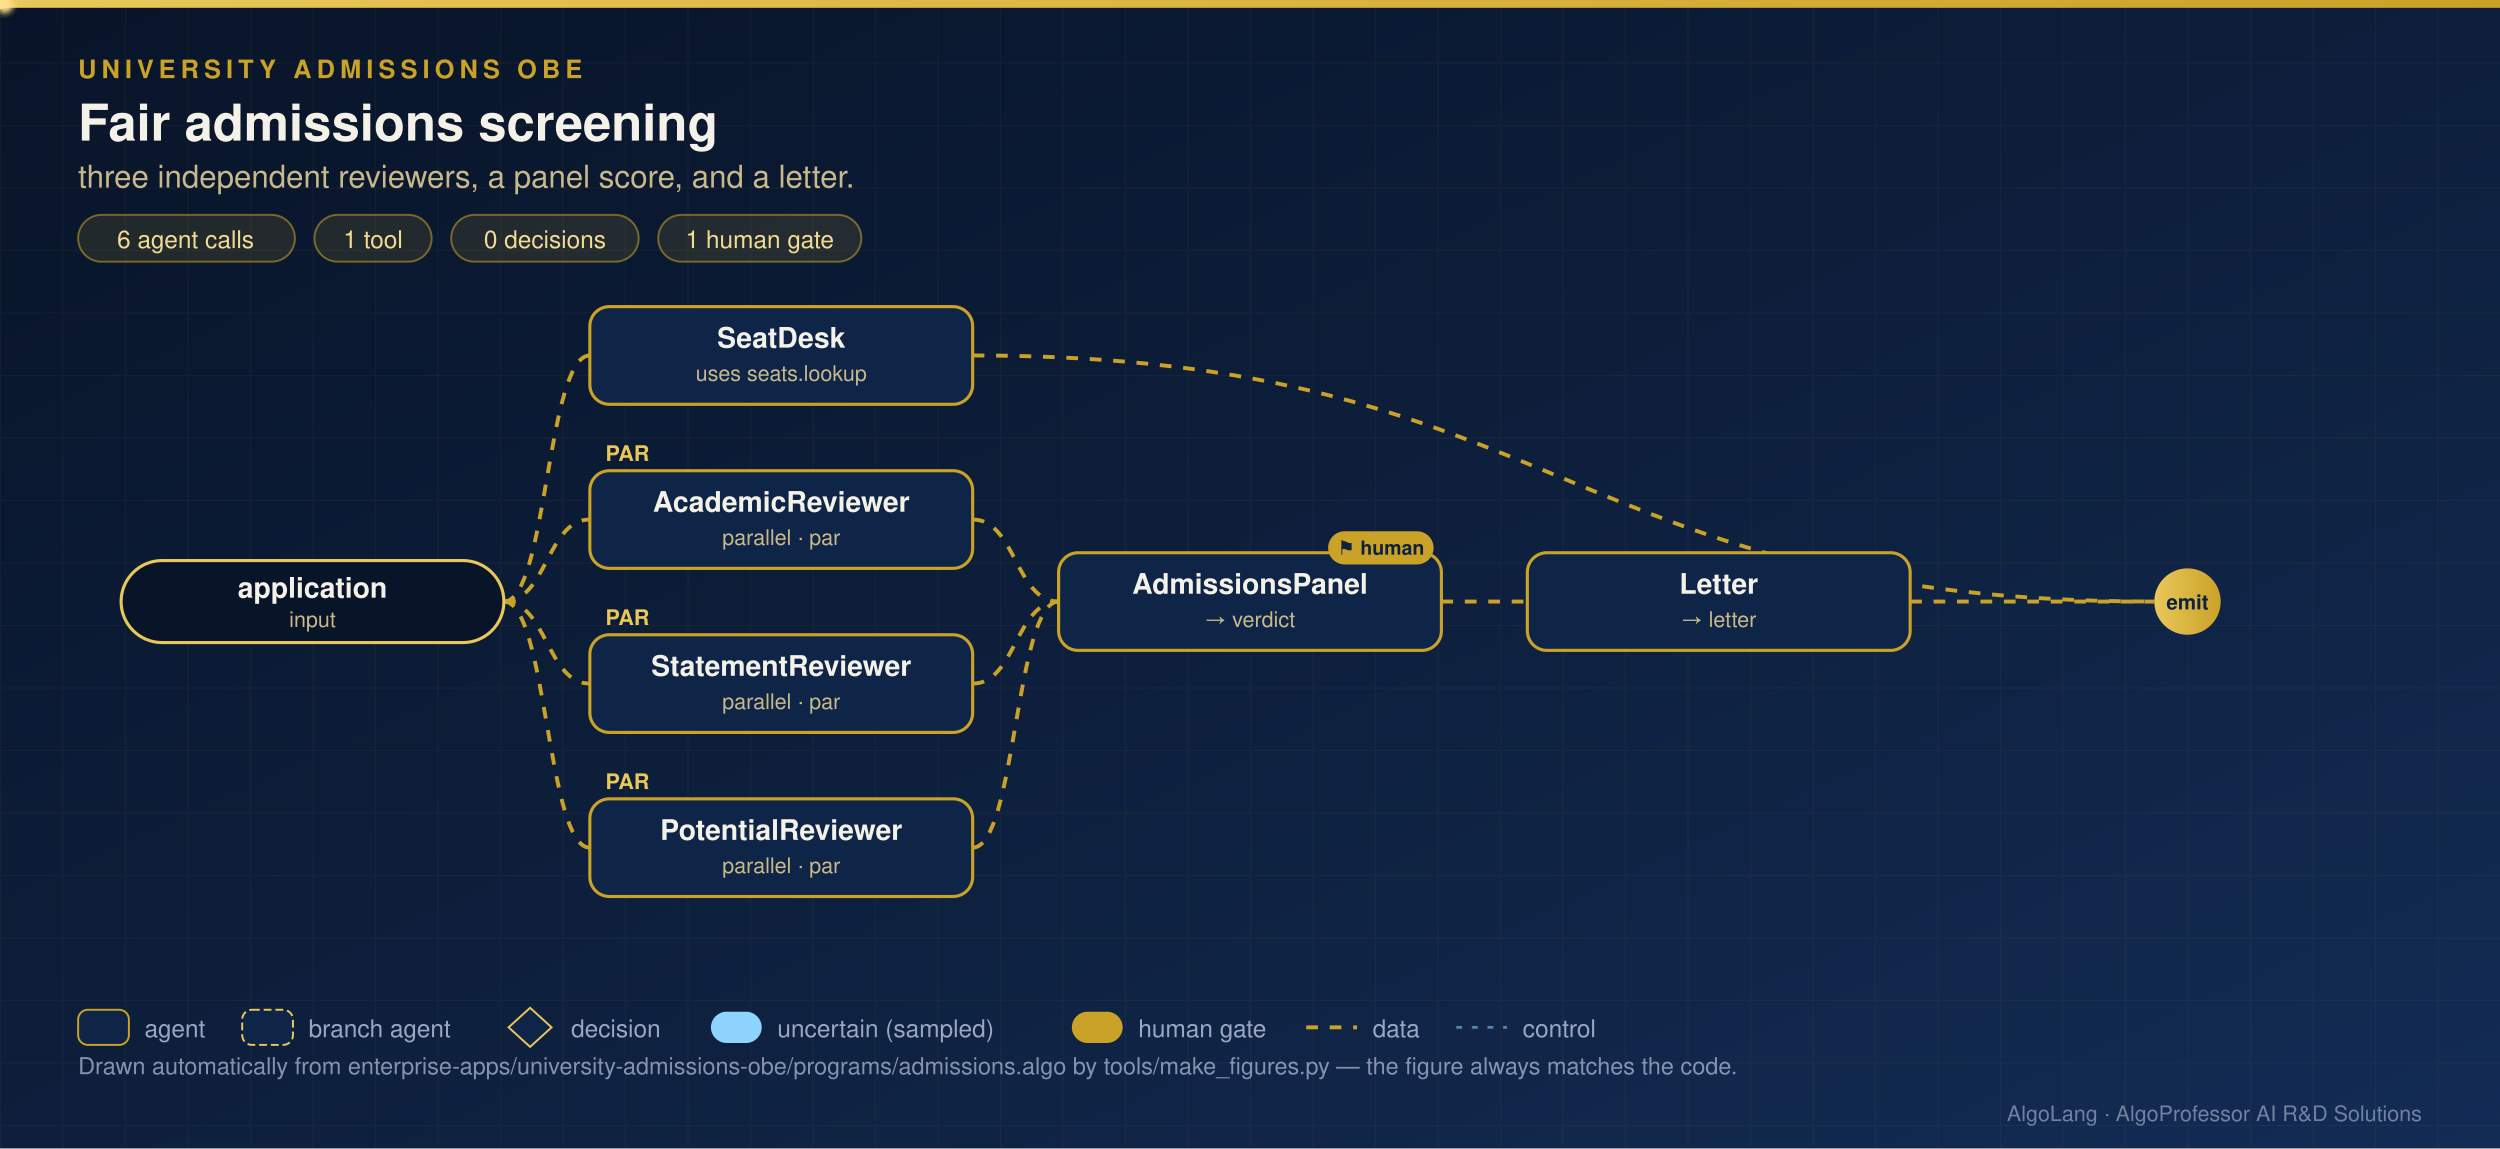
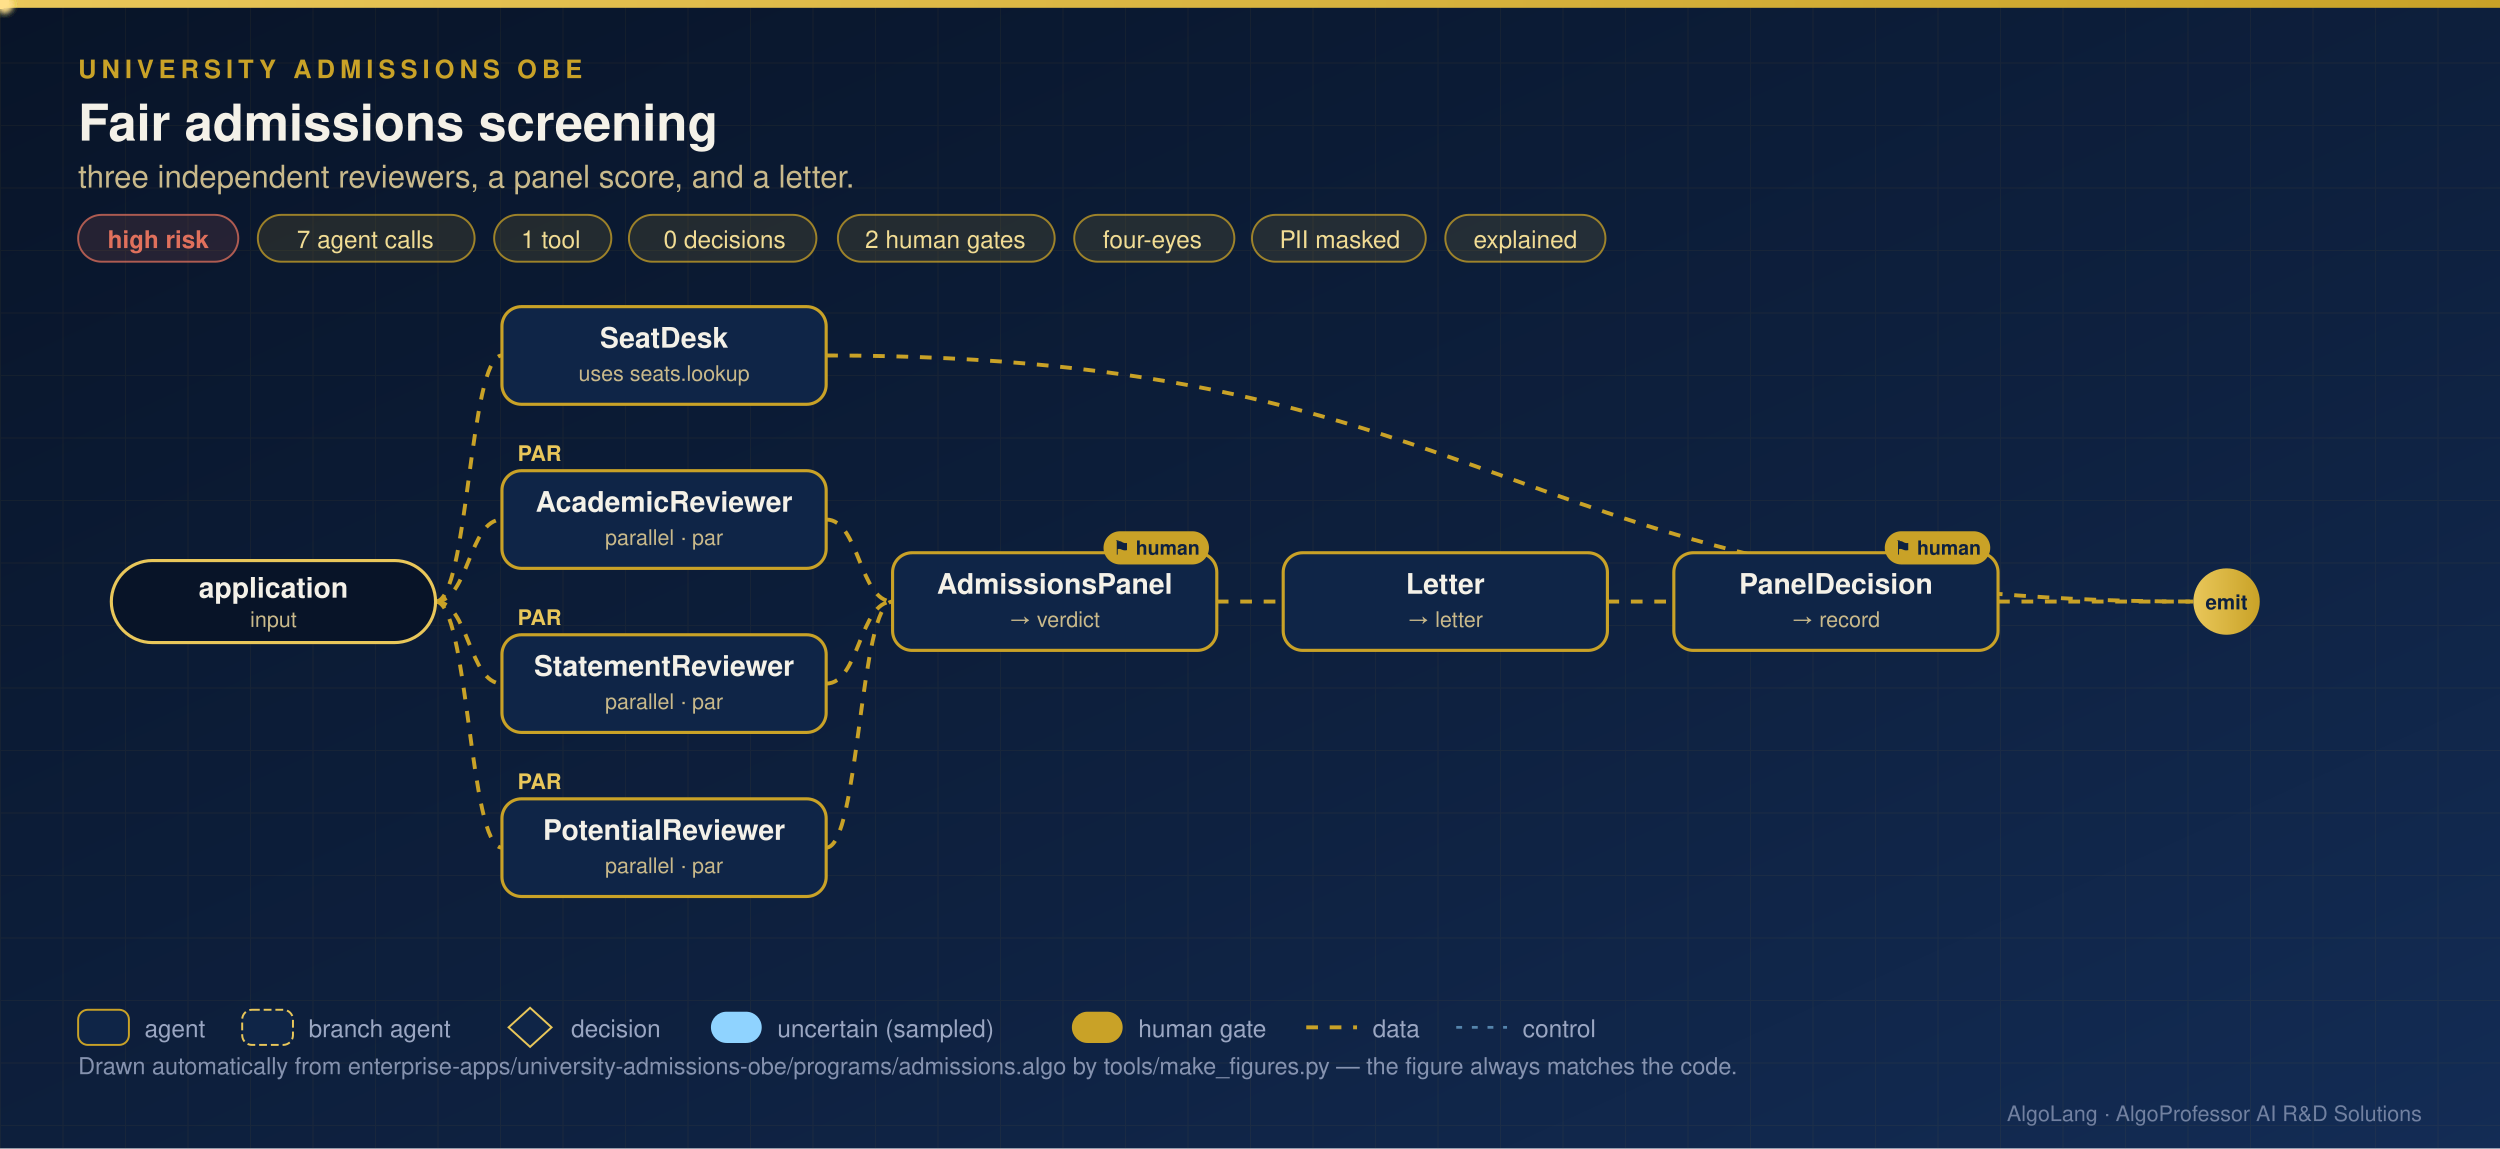
<svg xmlns="http://www.w3.org/2000/svg" viewBox="0 0 1280 588" width="1280" height="588" role="img" aria-label="Fair admissions screening">
  <defs>
    <linearGradient id="bg" x1="0" y1="0" x2="1" y2="1">
      <stop offset="0" stop-color="#081428" />
      <stop offset=".6" stop-color="#0e2140" />
      <stop offset="1" stop-color="#132c55" />
    </linearGradient>
    <linearGradient id="gold" x1="0" x2="1">
      <stop offset="0" stop-color="#e9c75a" />
      <stop offset="1" stop-color="#c9a227" />
    </linearGradient>
    <pattern id="grid" width="32" height="32" patternUnits="userSpaceOnUse">
      <path d="M32 0H0V32" fill="none" stroke="#c9a227" stroke-opacity=".06" />
    </pattern>
    <filter id="soft" x="-50%" y="-50%" width="200%" height="200%">
      <feGaussianBlur stdDeviation="2.5" result="b" />
      <feMerge>
        <feMergeNode in="b" />
        <feMergeNode in="SourceGraphic" />
      </feMerge>
    </filter>
  </defs>
  <style>
    text { font-family: "Segoe UI", "Helvetica Neue", Helvetica, Arial, sans-serif; }
    .mono { font-family: "SFMono-Regular", Consolas, "Liberation Mono", Menlo, monospace; }
    .wire { fill: none; stroke: #c9a227; stroke-width: 2; stroke-dasharray: 6 6; animation: dash 1.1s linear infinite; }
    .ctl { fill: none; stroke: #8fd3ff; stroke-opacity: .55; stroke-width: 1.4; stroke-dasharray: 3 5; animation: dash 2.2s linear infinite; }
    .card { fill: #0f2547; stroke: #c9a227; stroke-opacity: .75; stroke-width: 1.4; }
    .glow { animation: glow 3.6s ease-in-out infinite; }
    .rise { animation: rise 1.2s cubic-bezier(.2,.8,.2,1) both; }
    .fade { opacity: 0; animation: fade 7s ease-in-out infinite; }
    .pulse { animation: pulse 2.4s ease-in-out infinite; }
    @keyframes dash { to { stroke-dashoffset: -24; } }
    @keyframes glow { 0%, 100% { stroke-opacity: .35; } 50% { stroke-opacity: 1; } }
    @keyframes rise { from { transform: translateY(12px); } to { transform: none; } }
    @keyframes fade { 0%, 6% { opacity: 0; } 14%, 88% { opacity: 1; } 100% { opacity: 0; } }
    @keyframes pulse { 0%, 100% { opacity: .55; } 50% { opacity: 1; } }
    
    @media (prefers-reduced-motion: reduce) { * { animation: none !important; } .fade { opacity: 1; } }
  </style>
  <rect width="1280" height="588" fill="url(#bg)" />
  <rect width="1280" height="588" fill="url(#grid)" />
  <rect width="1280" height="4" fill="url(#gold)" />
  <text x="40" y="40" fill="#c9a227" font-size="13" letter-spacing="2.6" font-weight="700">UNIVERSITY ADMISSIONS OBE</text>
  <text x="40" y="72" fill="#f4f1e8" font-size="26" font-weight="700">Fair admissions screening</text>
  <text x="40" y="96" fill="#c9b98a" font-size="16">three independent reviewers, a panel score, and a letter.</text>
-   <rect x="40" y="110" width="111" height="24" rx="12" fill="#c9a227" fill-opacity=".13" stroke="#c9a227" stroke-opacity=".55" />
-   <text x="95" y="127" fill="#f1dc94" font-size="12.5" text-anchor="middle">6 agent calls</text>
-   <rect x="161" y="110" width="60" height="24" rx="12" fill="#c9a227" fill-opacity=".13" stroke="#c9a227" stroke-opacity=".55" />
-   <text x="191" y="127" fill="#f1dc94" font-size="12.5" text-anchor="middle">1 tool</text>
-   <rect x="231" y="110" width="96" height="24" rx="12" fill="#c9a227" fill-opacity=".13" stroke="#c9a227" stroke-opacity=".55" />
-   <text x="279" y="127" fill="#f1dc94" font-size="12.5" text-anchor="middle">0 decisions</text>
-   <rect x="337" y="110" width="104" height="24" rx="12" fill="#c9a227" fill-opacity=".13" stroke="#c9a227" stroke-opacity=".55" />
-   <text x="389" y="127" fill="#f1dc94" font-size="12.5" text-anchor="middle">1 human gate</text>
-   <path id="e0" d="M258.0 308.0 C 280.0 308.0, 280.0 182.0, 302.0 182.0" class="wire" />
-   <path id="e1" d="M258.0 308.0 C 280.0 308.0, 280.0 266.0, 302.0 266.0" class="wire" />
-   <path id="e2" d="M258.0 308.0 C 280.0 308.0, 280.0 350.0, 302.0 350.0" class="wire" />
-   <path id="e3" d="M258.0 308.0 C 280.0 308.0, 280.0 434.0, 302.0 434.0" class="wire" />
-   <path id="e4" d="M498.0 266.0 C 520.0 266.0, 520.0 308.0, 542.0 308.0" class="wire" />
-   <path id="e5" d="M498.0 350.0 C 520.0 350.0, 520.0 308.0, 542.0 308.0" class="wire" />
-   <path id="e6" d="M498.0 434.0 C 520.0 434.0, 520.0 308.0, 542.0 308.0" class="wire" />
-   <path id="e7" d="M738.0 308.0 C 760.0 308.0, 760.0 308.0, 782.0 308.0" class="wire" />
-   <path id="e8" d="M498.0 182.0 C 800.5 182.0, 800.5 308.0, 1103.0 308.0" class="wire" />
-   <path id="e9" d="M978.0 308.0 C 1040.5 308.0, 1040.5 308.0, 1103.0 308.0" class="wire" />
+   <rect x="40" y="110" width="82" height="24" rx="12" fill="#e0705c" fill-opacity=".13" stroke="#e0705c" stroke-opacity=".75" />
+   <text x="81" y="127" fill="#e0705c" font-size="12.5" font-weight="700" text-anchor="middle">high risk</text>
+   <rect x="132" y="110" width="111" height="24" rx="12" fill="#c9a227" fill-opacity=".13" stroke="#c9a227" stroke-opacity=".75" />
+   <text x="187" y="127" fill="#f1dc94" font-size="12.5" font-weight="400" text-anchor="middle">7 agent calls</text>
+   <rect x="253" y="110" width="60" height="24" rx="12" fill="#c9a227" fill-opacity=".13" stroke="#c9a227" stroke-opacity=".75" />
+   <text x="282" y="127" fill="#f1dc94" font-size="12.5" font-weight="400" text-anchor="middle">1 tool</text>
+   <rect x="322" y="110" width="96" height="24" rx="12" fill="#c9a227" fill-opacity=".13" stroke="#c9a227" stroke-opacity=".75" />
+   <text x="371" y="127" fill="#f1dc94" font-size="12.5" font-weight="400" text-anchor="middle">0 decisions</text>
+   <rect x="429" y="110" width="111" height="24" rx="12" fill="#c9a227" fill-opacity=".13" stroke="#c9a227" stroke-opacity=".75" />
+   <text x="484" y="127" fill="#f1dc94" font-size="12.5" font-weight="400" text-anchor="middle">2 human gates</text>
+   <rect x="550" y="110" width="82" height="24" rx="12" fill="#c9a227" fill-opacity=".13" stroke="#c9a227" stroke-opacity=".75" />
+   <text x="590" y="127" fill="#f1dc94" font-size="12.5" font-weight="400" text-anchor="middle">four-eyes</text>
+   <rect x="641" y="110" width="89" height="24" rx="12" fill="#c9a227" fill-opacity=".13" stroke="#c9a227" stroke-opacity=".75" />
+   <text x="686" y="127" fill="#f1dc94" font-size="12.5" font-weight="400" text-anchor="middle">PII masked</text>
+   <rect x="740" y="110" width="82" height="24" rx="12" fill="#c9a227" fill-opacity=".13" stroke="#c9a227" stroke-opacity=".75" />
+   <text x="781" y="127" fill="#f1dc94" font-size="12.5" font-weight="400" text-anchor="middle">explained</text>
+   <path id="e0" d="M223.0 308.0 C 240.0 308.0, 240.0 182.0, 257.0 182.0" class="wire" />
+   <path id="e1" d="M223.0 308.0 C 240.0 308.0, 240.0 266.0, 257.0 266.0" class="wire" />
+   <path id="e2" d="M223.0 308.0 C 240.0 308.0, 240.0 350.0, 257.0 350.0" class="wire" />
+   <path id="e3" d="M223.0 308.0 C 240.0 308.0, 240.0 434.0, 257.0 434.0" class="wire" />
+   <path id="e4" d="M423.0 266.0 C 440.0 266.0, 440.0 308.0, 457.0 308.0" class="wire" />
+   <path id="e5" d="M423.0 350.0 C 440.0 350.0, 440.0 308.0, 457.0 308.0" class="wire" />
+   <path id="e6" d="M423.0 434.0 C 440.0 434.0, 440.0 308.0, 457.0 308.0" class="wire" />
+   <path id="e7" d="M623.0 308.0 C 640.0 308.0, 640.0 308.0, 657.0 308.0" class="wire" />
+   <path id="e8" d="M823.0 308.0 C 840.0 308.0, 840.0 308.0, 857.0 308.0" class="wire" />
+   <path id="e9" d="M423.0 182.0 C 773.0 182.0, 773.0 308.0, 1123.0 308.0" class="wire" />
+   <path id="e10" d="M1023.0 308.0 C 1073.0 308.0, 1073.0 308.0, 1123.0 308.0" class="wire" />
  <g class="rise" style="animation-delay:0.00s">
-     <rect x="62.0" y="287.0" width="196.0" height="42" rx="21" fill="#081428" stroke="#e9c75a" stroke-width="1.6" />
-     <text x="160.0" y="306.0" fill="#f4f1e8" font-size="14.5" font-weight="700" text-anchor="middle">application</text>
-     <text x="160.0" y="321.0" fill="#c9b98a" font-size="11" text-anchor="middle">input</text>
+     <rect x="57.0" y="287.0" width="166.0" height="42" rx="21" fill="#081428" stroke="#e9c75a" stroke-width="1.6" />
+     <text x="140.0" y="306.0" fill="#f4f1e8" font-size="14.5" font-weight="700" text-anchor="middle">application</text>
+     <text x="140.0" y="321.0" fill="#c9b98a" font-size="11" text-anchor="middle">input</text>
  </g>
  <g class="rise" style="animation-delay:0.05s">
-     <rect x="302.0" y="157.0" width="196.0" height="50" rx="10" fill="#0f2547" stroke="#c9a227" stroke-width="1.6" />
-     <text x="400.0" y="178.0" fill="#f4f1e8" font-size="14.5" font-weight="700" text-anchor="middle">SeatDesk</text>
-     <text x="400.0" y="195.0" fill="#c9b98a" font-size="11" text-anchor="middle">uses seats.lookup</text>
+     <rect x="257.0" y="157.0" width="166.0" height="50" rx="10" fill="#0f2547" stroke="#c9a227" stroke-width="1.6" />
+     <text x="340.0" y="178.0" fill="#f4f1e8" font-size="14.5" font-weight="700" text-anchor="middle">SeatDesk</text>
+     <text x="340.0" y="195.0" fill="#c9b98a" font-size="11" text-anchor="middle">uses seats.lookup</text>
  </g>
  <g class="rise" style="animation-delay:0.10s">
-     <rect x="302.0" y="241.0" width="196.0" height="50" rx="10" fill="#0f2547" stroke="#c9a227" stroke-width="1.6" />
-     <text x="400.0" y="262.0" fill="#f4f1e8" font-size="14.5" font-weight="700" text-anchor="middle">AcademicReviewer</text>
-     <text x="400.0" y="279.0" fill="#c9b98a" font-size="11" text-anchor="middle">parallel · par</text>
-     <text x="310.0" y="236.0" fill="#e9c75a" font-size="11" font-weight="800">PAR</text>
+     <rect x="257.0" y="241.0" width="166.0" height="50" rx="10" fill="#0f2547" stroke="#c9a227" stroke-width="1.6" />
+     <text x="340.0" y="262.0" fill="#f4f1e8" font-size="14.5" font-weight="700" text-anchor="middle">AcademicReviewer</text>
+     <text x="340.0" y="279.0" fill="#c9b98a" font-size="11" text-anchor="middle">parallel · par</text>
+     <text x="265.0" y="236.0" fill="#e9c75a" font-size="11" font-weight="800">PAR</text>
  </g>
  <g class="rise" style="animation-delay:0.15s">
-     <rect x="302.0" y="325.0" width="196.0" height="50" rx="10" fill="#0f2547" stroke="#c9a227" stroke-width="1.6" />
-     <text x="400.0" y="346.0" fill="#f4f1e8" font-size="14.5" font-weight="700" text-anchor="middle">StatementReviewer</text>
-     <text x="400.0" y="363.0" fill="#c9b98a" font-size="11" text-anchor="middle">parallel · par</text>
-     <text x="310.0" y="320.0" fill="#e9c75a" font-size="11" font-weight="800">PAR</text>
+     <rect x="257.0" y="325.0" width="166.0" height="50" rx="10" fill="#0f2547" stroke="#c9a227" stroke-width="1.6" />
+     <text x="340.0" y="346.0" fill="#f4f1e8" font-size="14.5" font-weight="700" text-anchor="middle">StatementReviewer</text>
+     <text x="340.0" y="363.0" fill="#c9b98a" font-size="11" text-anchor="middle">parallel · par</text>
+     <text x="265.0" y="320.0" fill="#e9c75a" font-size="11" font-weight="800">PAR</text>
  </g>
  <g class="rise" style="animation-delay:0.20s">
-     <rect x="302.0" y="409.0" width="196.0" height="50" rx="10" fill="#0f2547" stroke="#c9a227" stroke-width="1.6" />
-     <text x="400.0" y="430.0" fill="#f4f1e8" font-size="14.5" font-weight="700" text-anchor="middle">PotentialReviewer</text>
-     <text x="400.0" y="447.0" fill="#c9b98a" font-size="11" text-anchor="middle">parallel · par</text>
-     <text x="310.0" y="404.0" fill="#e9c75a" font-size="11" font-weight="800">PAR</text>
+     <rect x="257.0" y="409.0" width="166.0" height="50" rx="10" fill="#0f2547" stroke="#c9a227" stroke-width="1.6" />
+     <text x="340.0" y="430.0" fill="#f4f1e8" font-size="14.5" font-weight="700" text-anchor="middle">PotentialReviewer</text>
+     <text x="340.0" y="447.0" fill="#c9b98a" font-size="11" text-anchor="middle">parallel · par</text>
+     <text x="265.0" y="404.0" fill="#e9c75a" font-size="11" font-weight="800">PAR</text>
  </g>
  <g class="rise" style="animation-delay:0.25s">
-     <rect x="542.0" y="283.0" width="196.0" height="50" rx="10" fill="#0f2547" stroke="#c9a227" stroke-width="1.6" />
-     <text x="640.0" y="304.0" fill="#f4f1e8" font-size="14.5" font-weight="700" text-anchor="middle">AdmissionsPanel</text>
-     <text x="640.0" y="321.0" fill="#c9b98a" font-size="11" text-anchor="middle">→ verdict</text>
+     <rect x="457.0" y="283.0" width="166.0" height="50" rx="10" fill="#0f2547" stroke="#c9a227" stroke-width="1.6" />
+     <text x="540.0" y="304.0" fill="#f4f1e8" font-size="14.5" font-weight="700" text-anchor="middle">AdmissionsPanel</text>
+     <text x="540.0" y="321.0" fill="#c9b98a" font-size="11" text-anchor="middle">→ verdict</text>
    <g class="pulse">
-       <rect x="680.0" y="272.0" width="54" height="17" rx="8.5" fill="#c9a227" />
-       <text x="707.0" y="284.0" fill="#0e2140" font-size="10" font-weight="800" text-anchor="middle">⚑ human</text>
+       <rect x="565.0" y="272.0" width="54" height="17" rx="8.5" fill="#c9a227" />
+       <text x="592.0" y="284.0" fill="#0e2140" font-size="10" font-weight="800" text-anchor="middle">⚑ human</text>
    </g>
  </g>
  <g class="rise" style="animation-delay:0.30s">
-     <rect x="782.0" y="283.0" width="196.0" height="50" rx="10" fill="#0f2547" stroke="#c9a227" stroke-width="1.6" />
-     <text x="880.0" y="304.0" fill="#f4f1e8" font-size="14.5" font-weight="700" text-anchor="middle">Letter</text>
-     <text x="880.0" y="321.0" fill="#c9b98a" font-size="11" text-anchor="middle">→ letter</text>
-   </g>
-   <g style="animation-delay:0.35s">
-     <circle cx="1120.0" cy="308.0" r="17" fill="url(#gold)" class="pulse" />
-     <text x="1120.0" y="312.0" fill="#0e2140" font-size="10.5" font-weight="800" text-anchor="middle">emit</text>
+     <rect x="657.0" y="283.0" width="166.0" height="50" rx="10" fill="#0f2547" stroke="#c9a227" stroke-width="1.6" />
+     <text x="740.0" y="304.0" fill="#f4f1e8" font-size="14.5" font-weight="700" text-anchor="middle">Letter</text>
+     <text x="740.0" y="321.0" fill="#c9b98a" font-size="11" text-anchor="middle">→ letter</text>
+   </g>
+   <g class="rise" style="animation-delay:0.35s">
+     <rect x="857.0" y="283.0" width="166.0" height="50" rx="10" fill="#0f2547" stroke="#c9a227" stroke-width="1.6" />
+     <text x="940.0" y="304.0" fill="#f4f1e8" font-size="14.5" font-weight="700" text-anchor="middle">PanelDecision</text>
+     <text x="940.0" y="321.0" fill="#c9b98a" font-size="11" text-anchor="middle">→ record</text>
+     <g class="pulse">
+       <rect x="965.0" y="272.0" width="54" height="17" rx="8.5" fill="#c9a227" />
+       <text x="992.0" y="284.0" fill="#0e2140" font-size="10" font-weight="800" text-anchor="middle">⚑ human</text>
+     </g>
+   </g>
+   <g style="animation-delay:0.40s">
+     <circle cx="1140.0" cy="308.0" r="17" fill="url(#gold)" class="pulse" />
+     <text x="1140.0" y="312.0" fill="#0e2140" font-size="10.5" font-weight="800" text-anchor="middle">emit</text>
  </g>
  <circle r="4.5" fill="#ffe08a" filter="url(#soft)">
    <animateMotion dur="1.7s" begin="0.00s" repeatCount="indefinite">
      <mpath href="#e0" />
    </animateMotion>
  </circle>
  <circle r="4.5" fill="#ffe08a" filter="url(#soft)">
    <animateMotion dur="1.7s" begin="0.37s" repeatCount="indefinite">
      <mpath href="#e1" />
    </animateMotion>
  </circle>
  <circle r="4.5" fill="#ffe08a" filter="url(#soft)">
    <animateMotion dur="1.7s" begin="0.74s" repeatCount="indefinite">
      <mpath href="#e2" />
    </animateMotion>
  </circle>
  <circle r="4.5" fill="#ffe08a" filter="url(#soft)">
    <animateMotion dur="1.7s" begin="1.11s" repeatCount="indefinite">
      <mpath href="#e3" />
    </animateMotion>
  </circle>
  <circle r="4.5" fill="#ffe08a" filter="url(#soft)">
    <animateMotion dur="1.7s" begin="1.48s" repeatCount="indefinite">
      <mpath href="#e4" />
    </animateMotion>
  </circle>
  <circle r="4.5" fill="#ffe08a" filter="url(#soft)">
    <animateMotion dur="1.7s" begin="1.85s" repeatCount="indefinite">
      <mpath href="#e5" />
    </animateMotion>
  </circle>
  <circle r="4.5" fill="#ffe08a" filter="url(#soft)">
    <animateMotion dur="1.7s" begin="0.02s" repeatCount="indefinite">
      <mpath href="#e6" />
    </animateMotion>
  </circle>
  <circle r="4.5" fill="#ffe08a" filter="url(#soft)">
    <animateMotion dur="1.7s" begin="0.39s" repeatCount="indefinite">
      <mpath href="#e7" />
    </animateMotion>
  </circle>
  <circle r="4.5" fill="#ffe08a" filter="url(#soft)">
    <animateMotion dur="1.7s" begin="0.76s" repeatCount="indefinite">
      <mpath href="#e8" />
    </animateMotion>
  </circle>
  <circle r="4.5" fill="#ffe08a" filter="url(#soft)">
    <animateMotion dur="1.7s" begin="1.13s" repeatCount="indefinite">
      <mpath href="#e9" />
+     </animateMotion>
+   </circle>
+   <circle r="4.5" fill="#ffe08a" filter="url(#soft)">
+     <animateMotion dur="1.7s" begin="1.50s" repeatCount="indefinite">
+       <mpath href="#e10" />
    </animateMotion>
  </circle>
  <g transform="translate(40,526)">
    <rect x="0" y="-9" width="26" height="18" rx="5" fill="#0f2547" stroke="#c9a227" />
    <text x="34" y="5" fill="#9aa6c2" font-size="12.5">agent</text>
  </g>
  <g transform="translate(124.0,526)">
    <rect x="0" y="-9" width="26" height="18" rx="5" fill="#0f2547" stroke="#e9c75a" stroke-dasharray="4 2" />
    <text x="34" y="5" fill="#9aa6c2" font-size="12.5">branch agent</text>
  </g>
  <g transform="translate(258.4,526)">
    <polygon points="13,-10 24,0 13,10 2,0" fill="#0f2547" stroke="#e9c75a" />
    <text x="34" y="5" fill="#9aa6c2" font-size="12.5">decision</text>
  </g>
  <g transform="translate(364.0,526)">
    <rect x="0" y="-8" width="26" height="16" rx="8" fill="#8fd3ff" />
    <text x="34" y="5" fill="#9aa6c2" font-size="12.5">uncertain (sampled)</text>
  </g>
  <g transform="translate(548.8,526)">
    <rect x="0" y="-8" width="26" height="16" rx="8" fill="#c9a227" />
    <text x="34" y="5" fill="#9aa6c2" font-size="12.5">human gate</text>
  </g>
  <g transform="translate(668.8,526)">
    <path d="M0 0 L26 0" class="wire" />
    <text x="34" y="5" fill="#9aa6c2" font-size="12.5">data</text>
  </g>
  <g transform="translate(745.6,526)">
    <path d="M0 0 L26 0" class="ctl" />
    <text x="34" y="5" fill="#9aa6c2" font-size="12.5">control</text>
  </g>
  <text x="40" y="550" fill="#9aa6c2" fill-opacity=".85" font-size="12">Drawn automatically from enterprise-apps/university-admissions-obe/programs/admissions.algo by tools/make_figures.py — the figure always matches the code.</text>
  <text x="1240" y="574" fill="#9aa6c2" fill-opacity=".7" font-size="11" text-anchor="end">AlgoLang · AlgoProfessor AI R&amp;D Solutions</text>
</svg>
